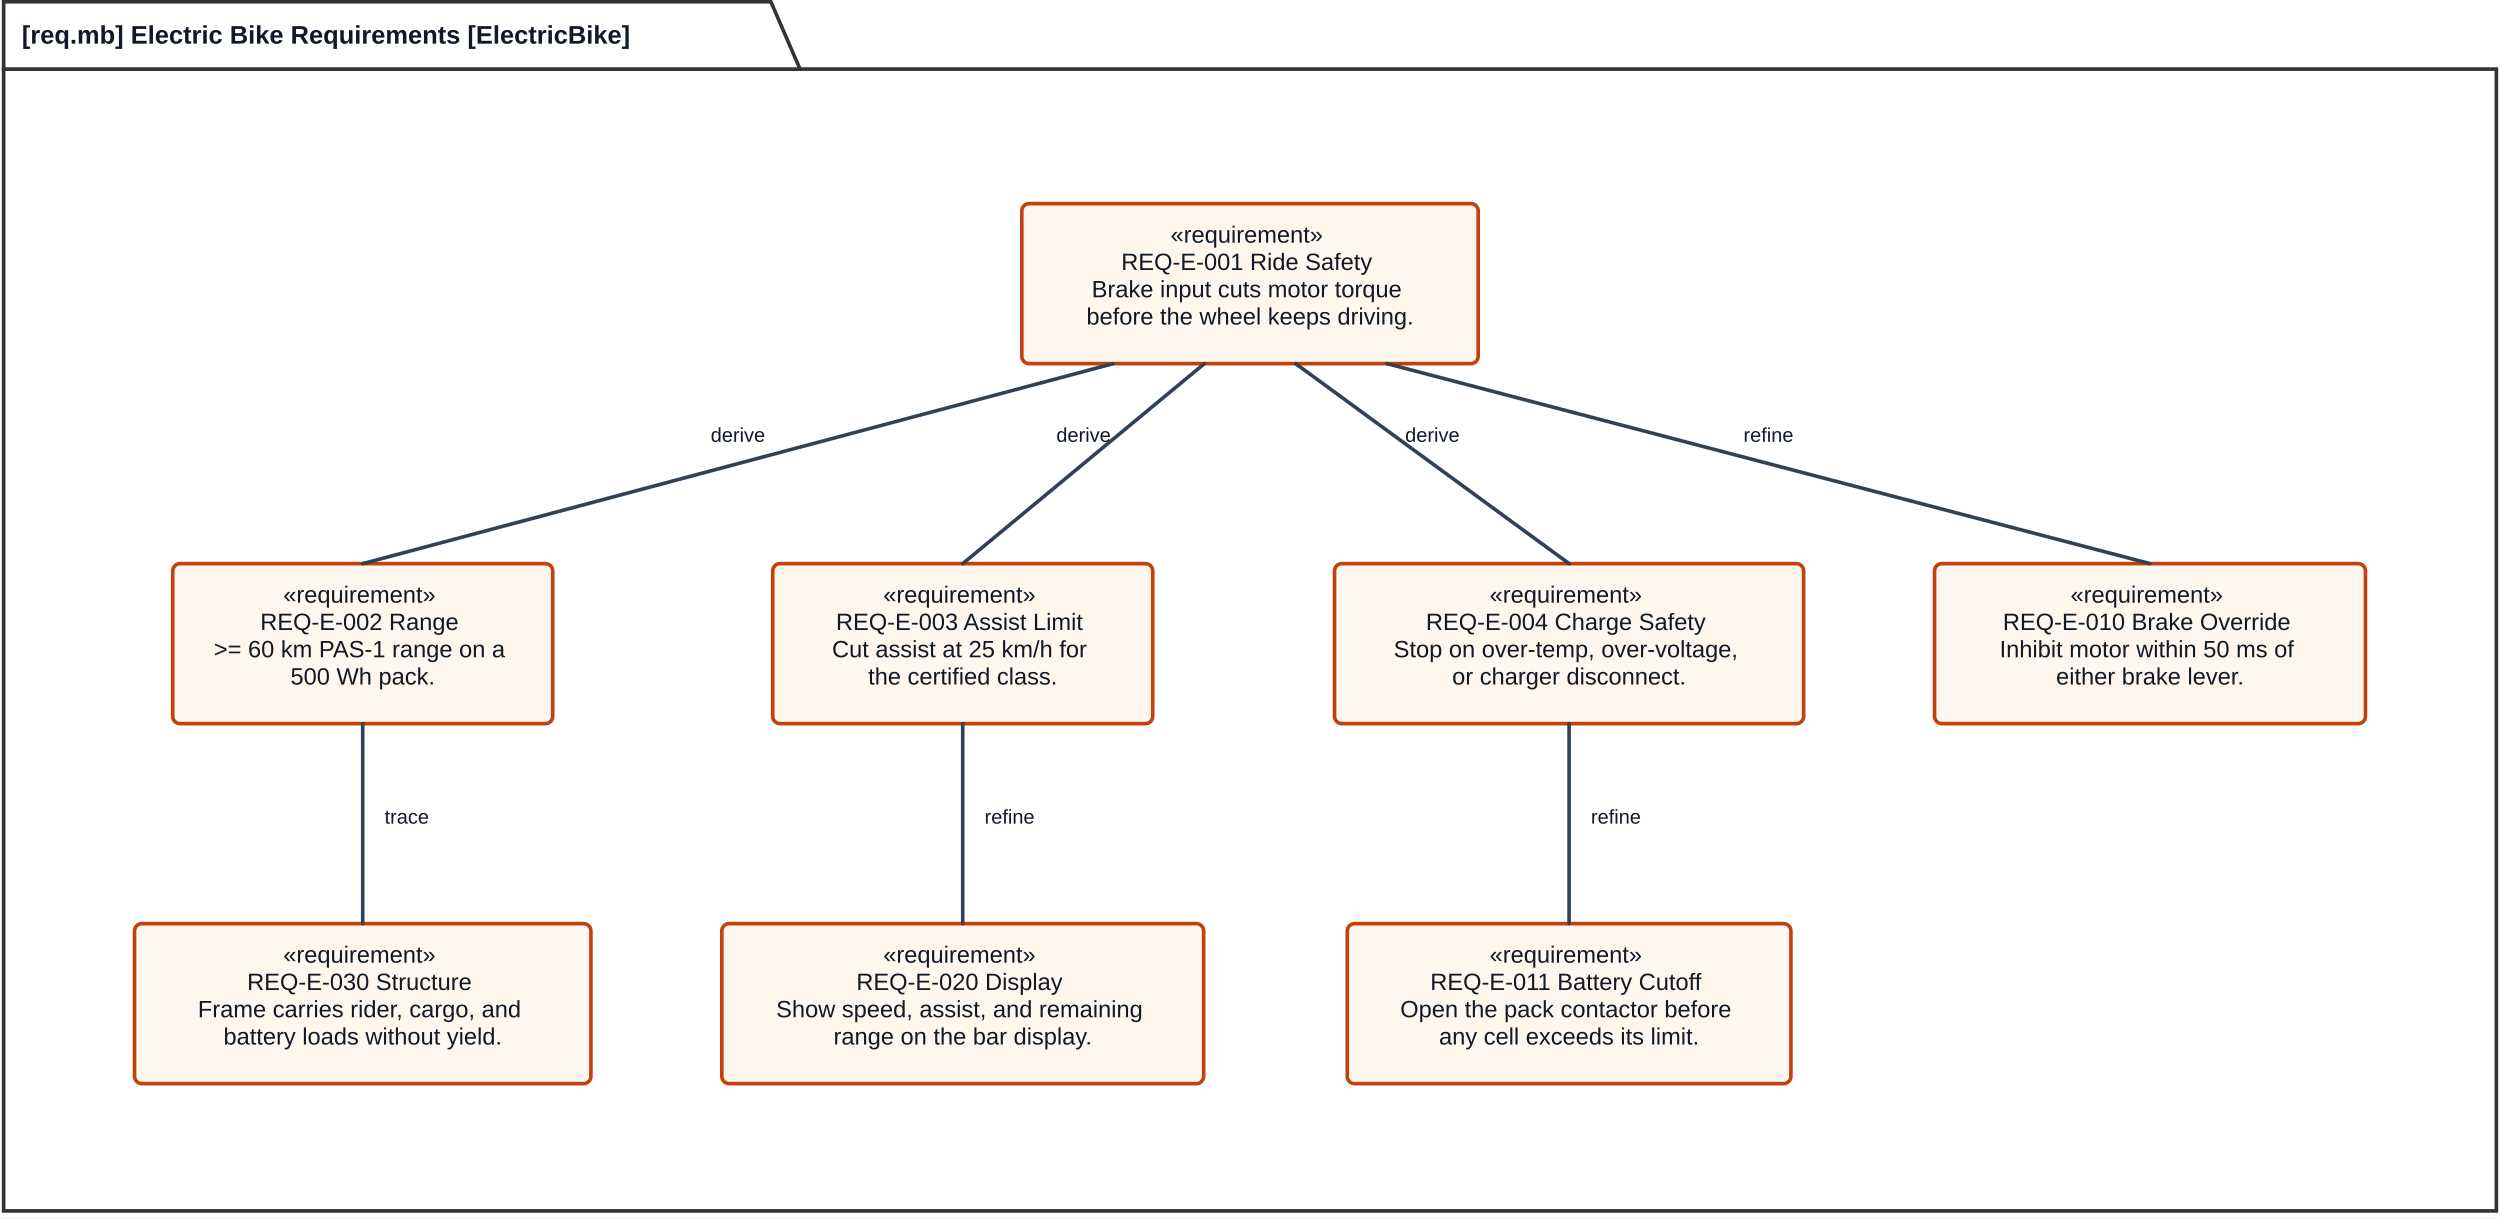
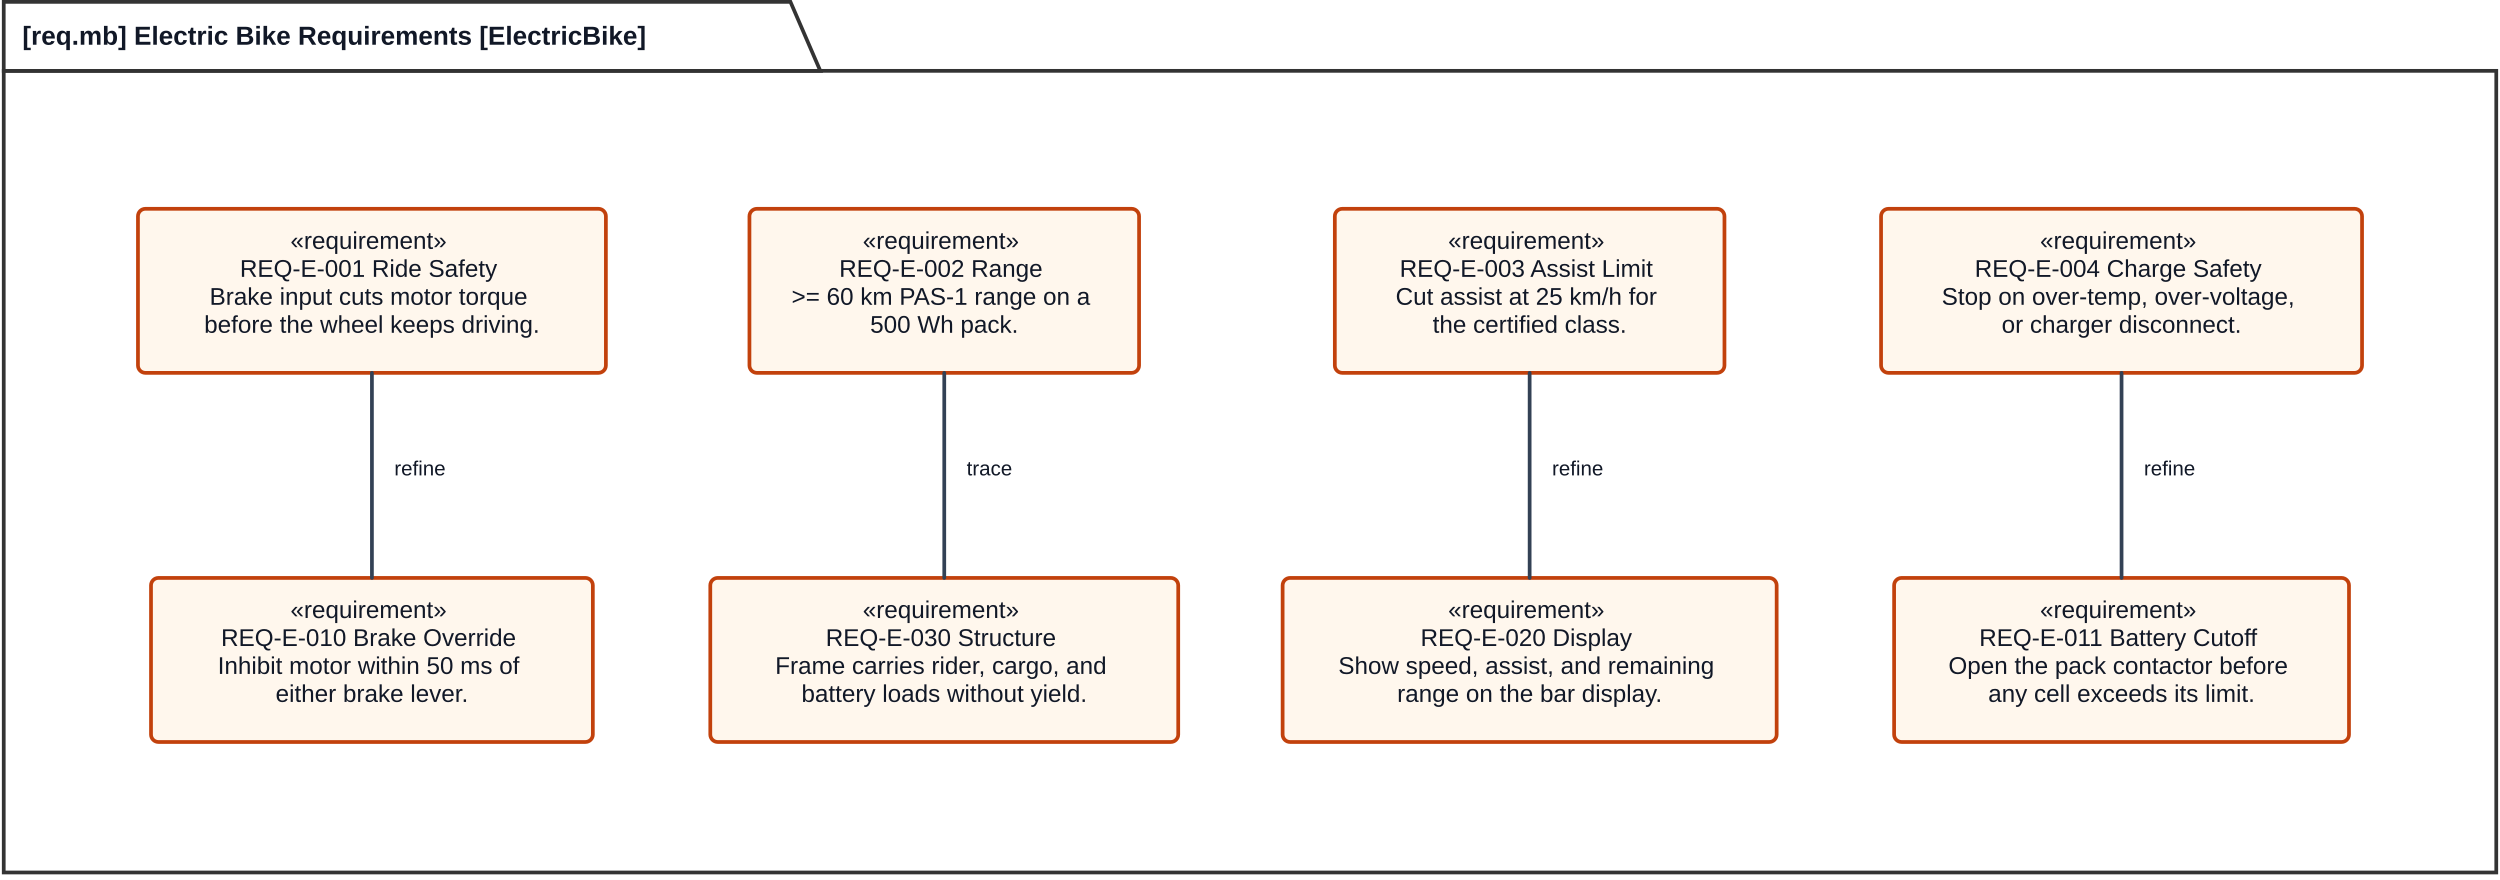
- <svg xmlns="http://www.w3.org/2000/svg" width="1375" height="670" viewBox="0 0 1375 670">
+ <svg xmlns="http://www.w3.org/2000/svg" width="1341" height="472" viewBox="0 0 1341 472">
  <defs>
    <style>text{font-family:Arial,Helvetica,sans-serif;fill:#111827}.label{font-size:13px}.small{font-size:11px}.header{font-size:14px;font-weight:600}</style>
    <marker id="arrow" markerWidth="8" markerHeight="6" refX="8" refY="3" orient="auto">
      <polygon points="0 0,8 3,0 6" fill="#1D4ED8" />
    </marker>
    <marker id="arrow-dark" markerWidth="8" markerHeight="6" refX="8" refY="3" orient="auto">
      <polygon points="0 0,8 3,0 6" fill="#334155" />
    </marker>
    <marker id="composition" markerWidth="12" markerHeight="12" refX="0" refY="6" orient="auto" markerUnits="strokeWidth">
      <polygon points="0 6,6 0,12 6,6 12" fill="#111827" stroke="#111827" />
    </marker>
  </defs>
-   <rect x="0" y="0" width="1375" height="670" fill="#FFFFFF" />
-   <rect x="2" y="38" width="1371" height="628" fill="none" stroke="#333333" stroke-width="2" />
+   <rect x="0" y="0" width="1341" height="472" fill="#FFFFFF" />
+   <rect x="2" y="38" width="1337" height="430" fill="none" stroke="#333333" stroke-width="2" />
  <path d="M 2 1 H 424 L 440 38 H 2 Z" fill="#FFFFFF" stroke="#333333" stroke-width="2" />
  <text class="header" x="12" y="24">[req.mb] Electric Bike Requirements [ElectricBike]</text>
-   <rect x="2" y="38" width="1371" height="630" fill="none" stroke="#333333" stroke-width="0" />
+   <rect x="2" y="38" width="1337" height="432" fill="none" stroke="#333333" stroke-width="0" />
  <g transform="translate(2,40)">
-     <rect id="rideSafetyRequirement" x="560" y="72" width="251" height="88" rx="4" fill="#FFF7ED" stroke="#C2410C" stroke-width="2" />
+     <rect id="rideSafetyRequirement" x="72" y="72" width="251" height="88" rx="4" fill="#FFF7ED" stroke="#C2410C" stroke-width="2" />
    <text class="label" text-anchor="middle">
-       <tspan x="685.5" y="93.5">«requirement»</tspan>
-       <tspan x="685.5" dy="15">REQ-E-001 Ride Safety</tspan>
-       <tspan x="685.5" dy="15">Brake input cuts motor torque</tspan>
-       <tspan x="685.5" dy="15">before the wheel keeps driving.</tspan>
+       <tspan x="197.5" y="93.5">«requirement»</tspan>
+       <tspan x="197.5" dy="15">REQ-E-001 Ride Safety</tspan>
+       <tspan x="197.5" dy="15">Brake input cuts motor torque</tspan>
+       <tspan x="197.5" dy="15">before the wheel keeps driving.</tspan>
    </text>
-     <rect id="rangeRequirement" x="93" y="270" width="209" height="88" rx="4" fill="#FFF7ED" stroke="#C2410C" stroke-width="2" />
+     <rect id="rangeRequirement" x="400" y="72" width="209" height="88" rx="4" fill="#FFF7ED" stroke="#C2410C" stroke-width="2" />
+     <text class="label" text-anchor="middle">
+       <tspan x="504.5" y="93.5">«requirement»</tspan>
+       <tspan x="504.5" dy="15">REQ-E-002 Range</tspan>
+       <tspan x="504.5" dy="15">&gt;= 60 km PAS-1 range on a</tspan>
+       <tspan x="504.5" dy="15">500 Wh pack.</tspan>
+     </text>
+     <rect id="assistLimitRequirement" x="714" y="72" width="209" height="88" rx="4" fill="#FFF7ED" stroke="#C2410C" stroke-width="2" />
+     <text class="label" text-anchor="middle">
+       <tspan x="818.5" y="93.5">«requirement»</tspan>
+       <tspan x="818.5" dy="15">REQ-E-003 Assist Limit</tspan>
+       <tspan x="818.5" dy="15">Cut assist at 25 km/h for</tspan>
+       <tspan x="818.5" dy="15">the certified class.</tspan>
+     </text>
+     <rect id="chargeSafetyRequirement" x="1007" y="72" width="258" height="88" rx="4" fill="#FFF7ED" stroke="#C2410C" stroke-width="2" />
+     <text class="label" text-anchor="middle">
+       <tspan x="1136" y="93.5">«requirement»</tspan>
+       <tspan x="1136" dy="15">REQ-E-004 Charge Safety</tspan>
+       <tspan x="1136" dy="15">Stop on over-temp, over-voltage,</tspan>
+       <tspan x="1136" dy="15">or charger disconnect.</tspan>
+     </text>
+     <rect id="brakeOverrideRequirement" x="79" y="270" width="237" height="88" rx="4" fill="#FFF7ED" stroke="#C2410C" stroke-width="2" />
    <text class="label" text-anchor="middle">
      <tspan x="197.5" y="291.5">«requirement»</tspan>
-       <tspan x="197.5" dy="15">REQ-E-002 Range</tspan>
-       <tspan x="197.5" dy="15">&gt;= 60 km PAS-1 range on a</tspan>
-       <tspan x="197.5" dy="15">500 Wh pack.</tspan>
+       <tspan x="197.5" dy="15">REQ-E-010 Brake Override</tspan>
+       <tspan x="197.5" dy="15">Inhibit motor within 50 ms of</tspan>
+       <tspan x="197.5" dy="15">either brake lever.</tspan>
    </text>
-     <rect id="assistLimitRequirement" x="423" y="270" width="209" height="88" rx="4" fill="#FFF7ED" stroke="#C2410C" stroke-width="2" />
+     <rect id="structuralRequirement" x="379" y="270" width="251" height="88" rx="4" fill="#FFF7ED" stroke="#C2410C" stroke-width="2" />
    <text class="label" text-anchor="middle">
-       <tspan x="527.5" y="291.5">«requirement»</tspan>
-       <tspan x="527.5" dy="15">REQ-E-003 Assist Limit</tspan>
-       <tspan x="527.5" dy="15">Cut assist at 25 km/h for</tspan>
-       <tspan x="527.5" dy="15">the certified class.</tspan>
+       <tspan x="504.5" y="291.5">«requirement»</tspan>
+       <tspan x="504.5" dy="15">REQ-E-030 Structure</tspan>
+       <tspan x="504.5" dy="15">Frame carries rider, cargo, and</tspan>
+       <tspan x="504.5" dy="15">battery loads without yield.</tspan>
    </text>
-     <rect id="chargeSafetyRequirement" x="732" y="270" width="258" height="88" rx="4" fill="#FFF7ED" stroke="#C2410C" stroke-width="2" />
+     <rect id="displayRequirement" x="686" y="270" width="265" height="88" rx="4" fill="#FFF7ED" stroke="#C2410C" stroke-width="2" />
    <text class="label" text-anchor="middle">
-       <tspan x="861" y="291.5">«requirement»</tspan>
-       <tspan x="861" dy="15">REQ-E-004 Charge Safety</tspan>
-       <tspan x="861" dy="15">Stop on over-temp, over-voltage,</tspan>
-       <tspan x="861" dy="15">or charger disconnect.</tspan>
+       <tspan x="818.5" y="291.5">«requirement»</tspan>
+       <tspan x="818.5" dy="15">REQ-E-020 Display</tspan>
+       <tspan x="818.5" dy="15">Show speed, assist, and remaining</tspan>
+       <tspan x="818.5" dy="15">range on the bar display.</tspan>
    </text>
-     <rect id="brakeOverrideRequirement" x="1062" y="270" width="237" height="88" rx="4" fill="#FFF7ED" stroke="#C2410C" stroke-width="2" />
+     <rect id="batteryCutoffRequirement" x="1014" y="270" width="244" height="88" rx="4" fill="#FFF7ED" stroke="#C2410C" stroke-width="2" />
    <text class="label" text-anchor="middle">
-       <tspan x="1180.5" y="291.5">«requirement»</tspan>
-       <tspan x="1180.5" dy="15">REQ-E-010 Brake Override</tspan>
-       <tspan x="1180.5" dy="15">Inhibit motor within 50 ms of</tspan>
-       <tspan x="1180.5" dy="15">either brake lever.</tspan>
+       <tspan x="1136" y="291.5">«requirement»</tspan>
+       <tspan x="1136" dy="15">REQ-E-011 Battery Cutoff</tspan>
+       <tspan x="1136" dy="15">Open the pack contactor before</tspan>
+       <tspan x="1136" dy="15">any cell exceeds its limit.</tspan>
    </text>
-     <rect id="batteryCutoffRequirement" x="739" y="468" width="244" height="88" rx="4" fill="#FFF7ED" stroke="#C2410C" stroke-width="2" />
-     <text class="label" text-anchor="middle">
-       <tspan x="861" y="489.5">«requirement»</tspan>
-       <tspan x="861" dy="15">REQ-E-011 Battery Cutoff</tspan>
-       <tspan x="861" dy="15">Open the pack contactor before</tspan>
-       <tspan x="861" dy="15">any cell exceeds its limit.</tspan>
-     </text>
-     <rect id="displayRequirement" x="395" y="468" width="265" height="88" rx="4" fill="#FFF7ED" stroke="#C2410C" stroke-width="2" />
-     <text class="label" text-anchor="middle">
-       <tspan x="527.5" y="489.5">«requirement»</tspan>
-       <tspan x="527.5" dy="15">REQ-E-020 Display</tspan>
-       <tspan x="527.5" dy="15">Show speed, assist, and remaining</tspan>
-       <tspan x="527.5" dy="15">range on the bar display.</tspan>
-     </text>
-     <rect id="structuralRequirement" x="72" y="468" width="251" height="88" rx="4" fill="#FFF7ED" stroke="#C2410C" stroke-width="2" />
-     <text class="label" text-anchor="middle">
-       <tspan x="197.5" y="489.5">«requirement»</tspan>
-       <tspan x="197.5" dy="15">REQ-E-030 Structure</tspan>
-       <tspan x="197.5" dy="15">Frame carries rider, cargo, and</tspan>
-       <tspan x="197.5" dy="15">battery loads without yield.</tspan>
-     </text>
-     <path d="M 610.2,160 L 197.5,270" fill="none" stroke="#334155" stroke-width="2" stroke-linejoin="round" stroke-linecap="round" />
-     <path d="M 660.4,160 L 527.5,270" fill="none" stroke="#334155" stroke-width="2" stroke-linejoin="round" stroke-linecap="round" />
-     <path d="M 710.6,160 L 861,270" fill="none" stroke="#334155" stroke-width="2" stroke-linejoin="round" stroke-linecap="round" />
-     <path d="M 760.8,160 L 1180.5,270" fill="none" stroke="#334155" stroke-width="2" stroke-linejoin="round" stroke-linecap="round" />
-     <path d="M 861,358 L 861,468" fill="none" stroke="#334155" stroke-width="2" stroke-linejoin="round" stroke-linecap="round" />
-     <path d="M 527.5,358 L 527.5,468" fill="none" stroke="#334155" stroke-width="2" stroke-linejoin="round" stroke-linecap="round" />
-     <path d="M 197.5,358 L 197.5,468" fill="none" stroke="#334155" stroke-width="2" stroke-linejoin="round" stroke-linecap="round" />
-     <text class="small" text-anchor="middle" x="403.85" y="203">derive</text>
-     <text class="small" text-anchor="middle" x="593.95" y="203">derive</text>
-     <text class="small" text-anchor="middle" x="785.8" y="203">derive</text>
-     <text class="small" text-anchor="middle" x="970.65" y="203">refine</text>
-     <text class="small" x="873" y="413">refine</text>
-     <text class="small" x="539.5" y="413">refine</text>
-     <text class="small" x="209.5" y="413">trace</text>
+     <path d="M 197.5,160 L 197.5,270" fill="none" stroke="#334155" stroke-width="2" stroke-linejoin="round" stroke-linecap="round" />
+     <path d="M 504.5,160 L 504.5,270" fill="none" stroke="#334155" stroke-width="2" stroke-linejoin="round" stroke-linecap="round" />
+     <path d="M 818.5,160 L 818.5,270" fill="none" stroke="#334155" stroke-width="2" stroke-linejoin="round" stroke-linecap="round" />
+     <path d="M 1136,160 L 1136,270" fill="none" stroke="#334155" stroke-width="2" stroke-linejoin="round" stroke-linecap="round" />
+     <text class="small" x="209.5" y="215">refine</text>
+     <text class="small" x="516.5" y="215">trace</text>
+     <text class="small" x="830.5" y="215">refine</text>
+     <text class="small" x="1148" y="215">refine</text>
  </g>
</svg>
